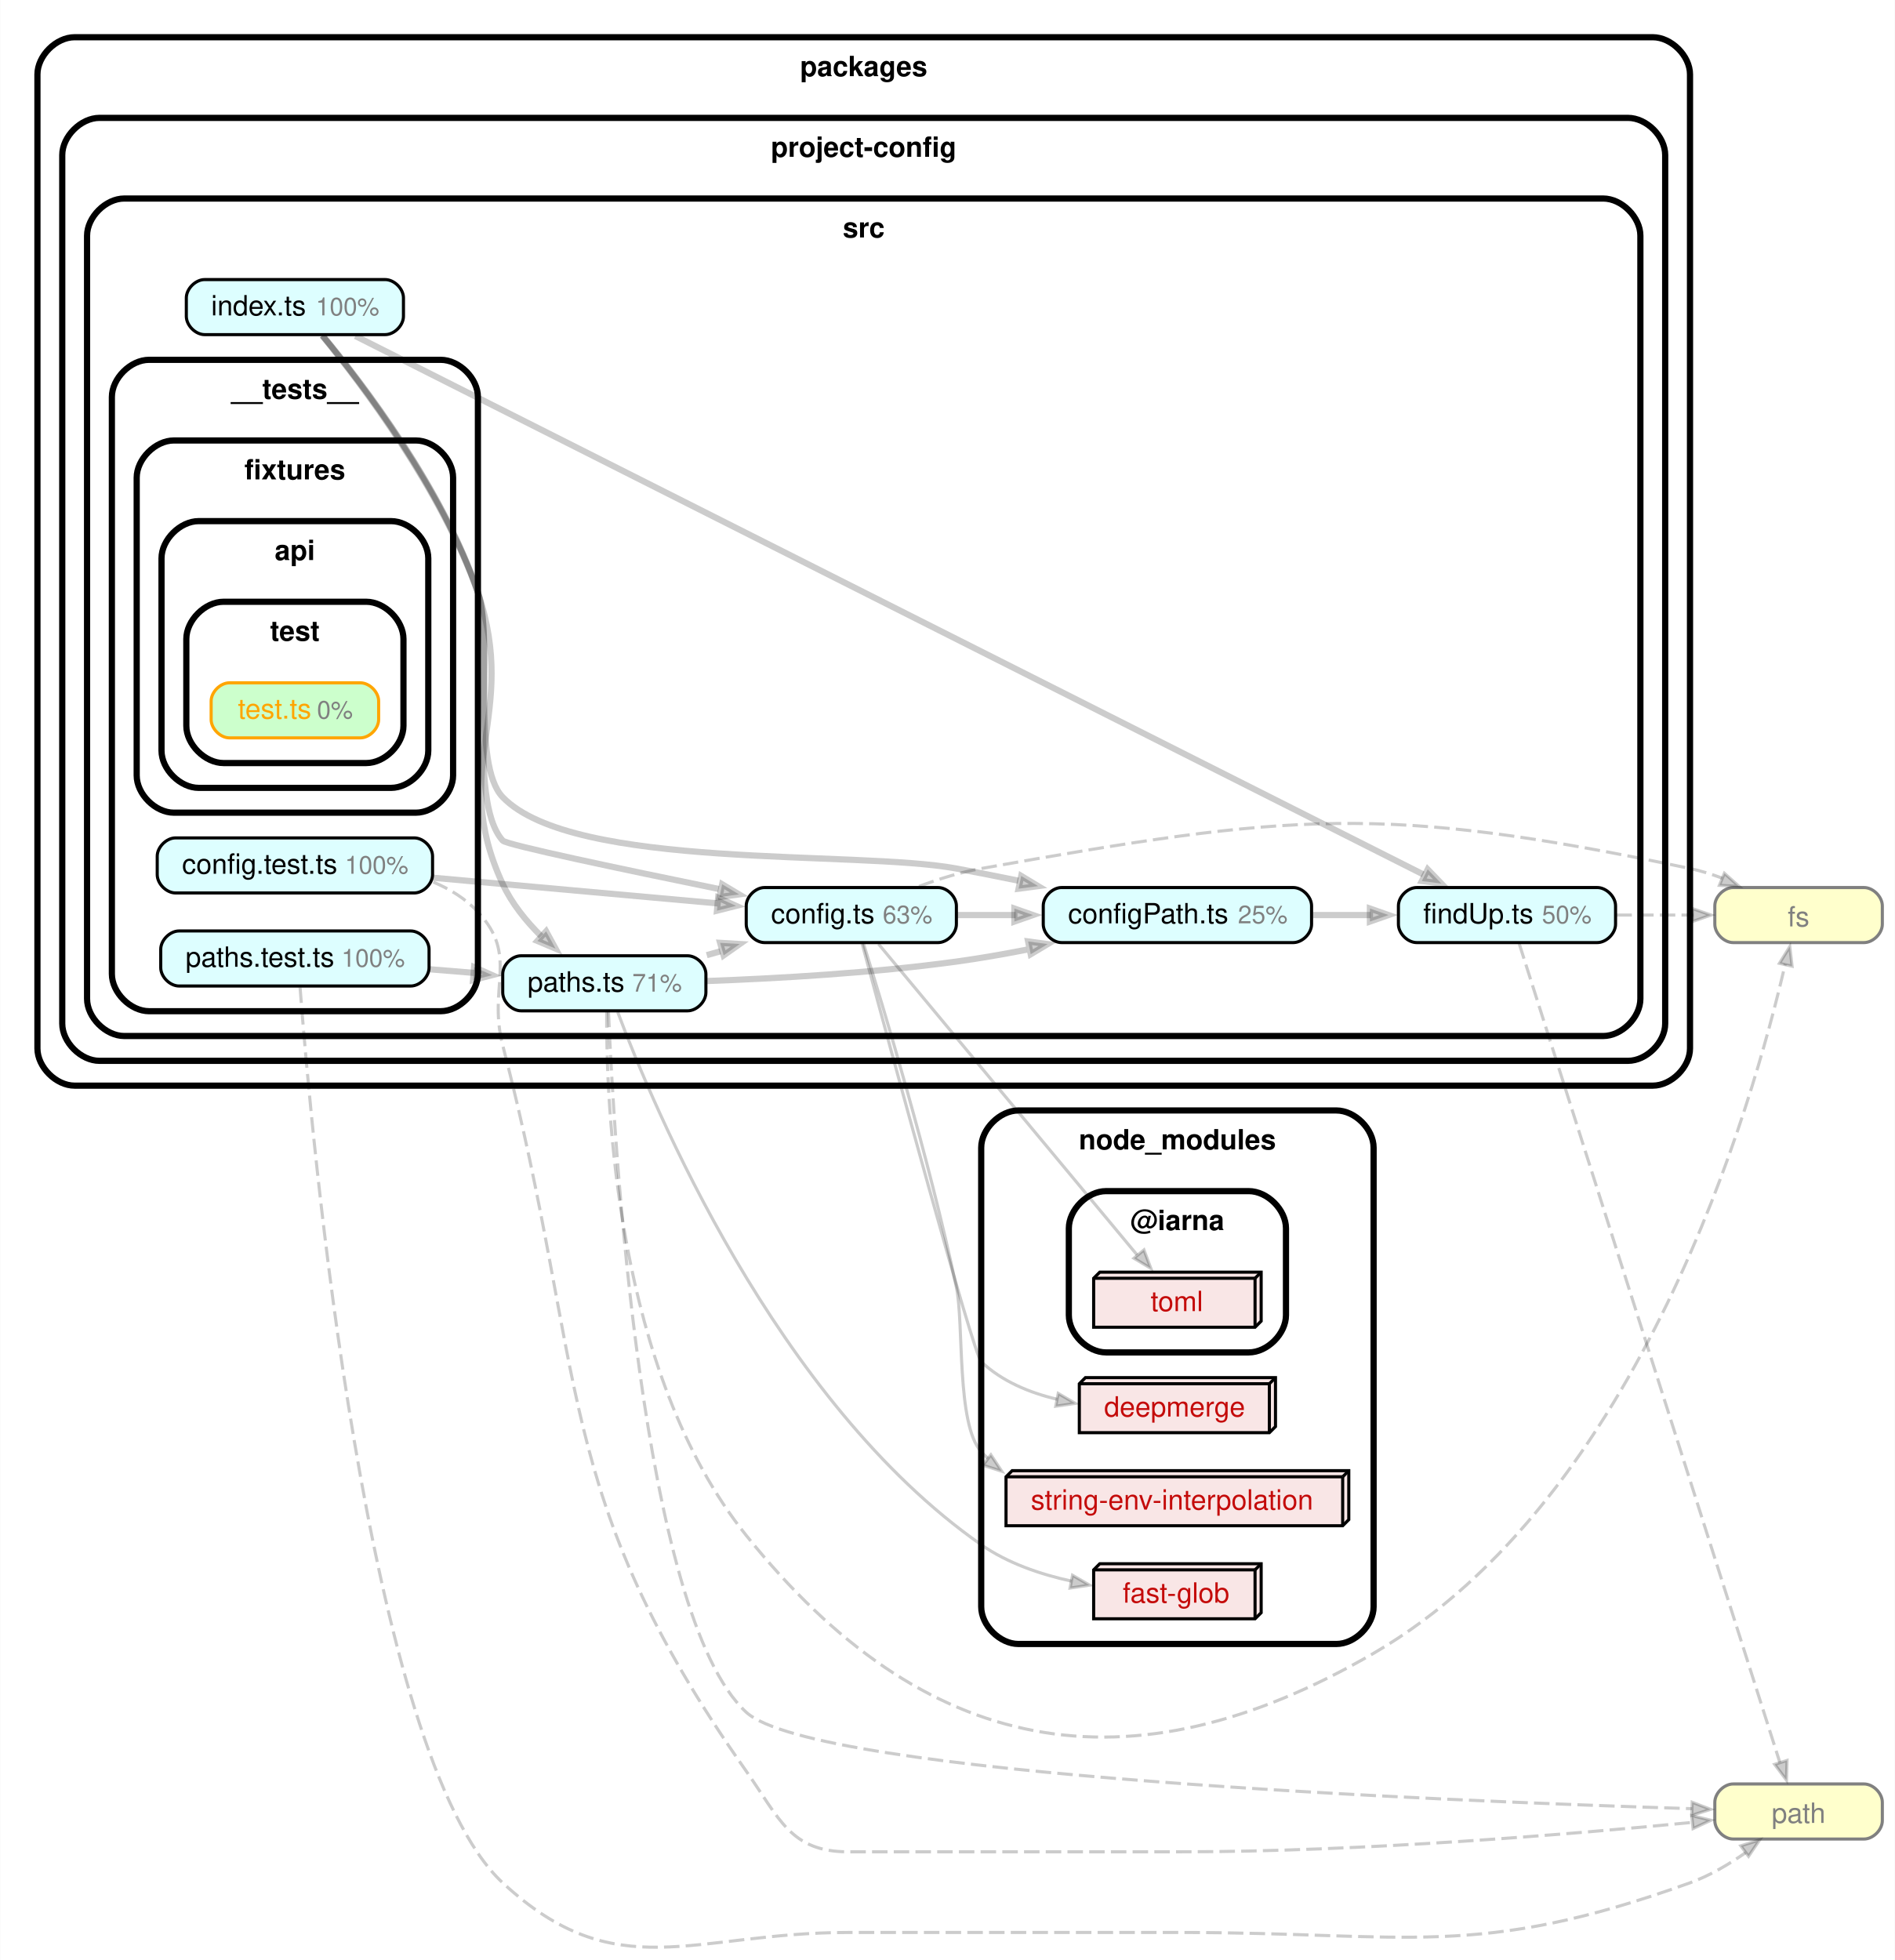
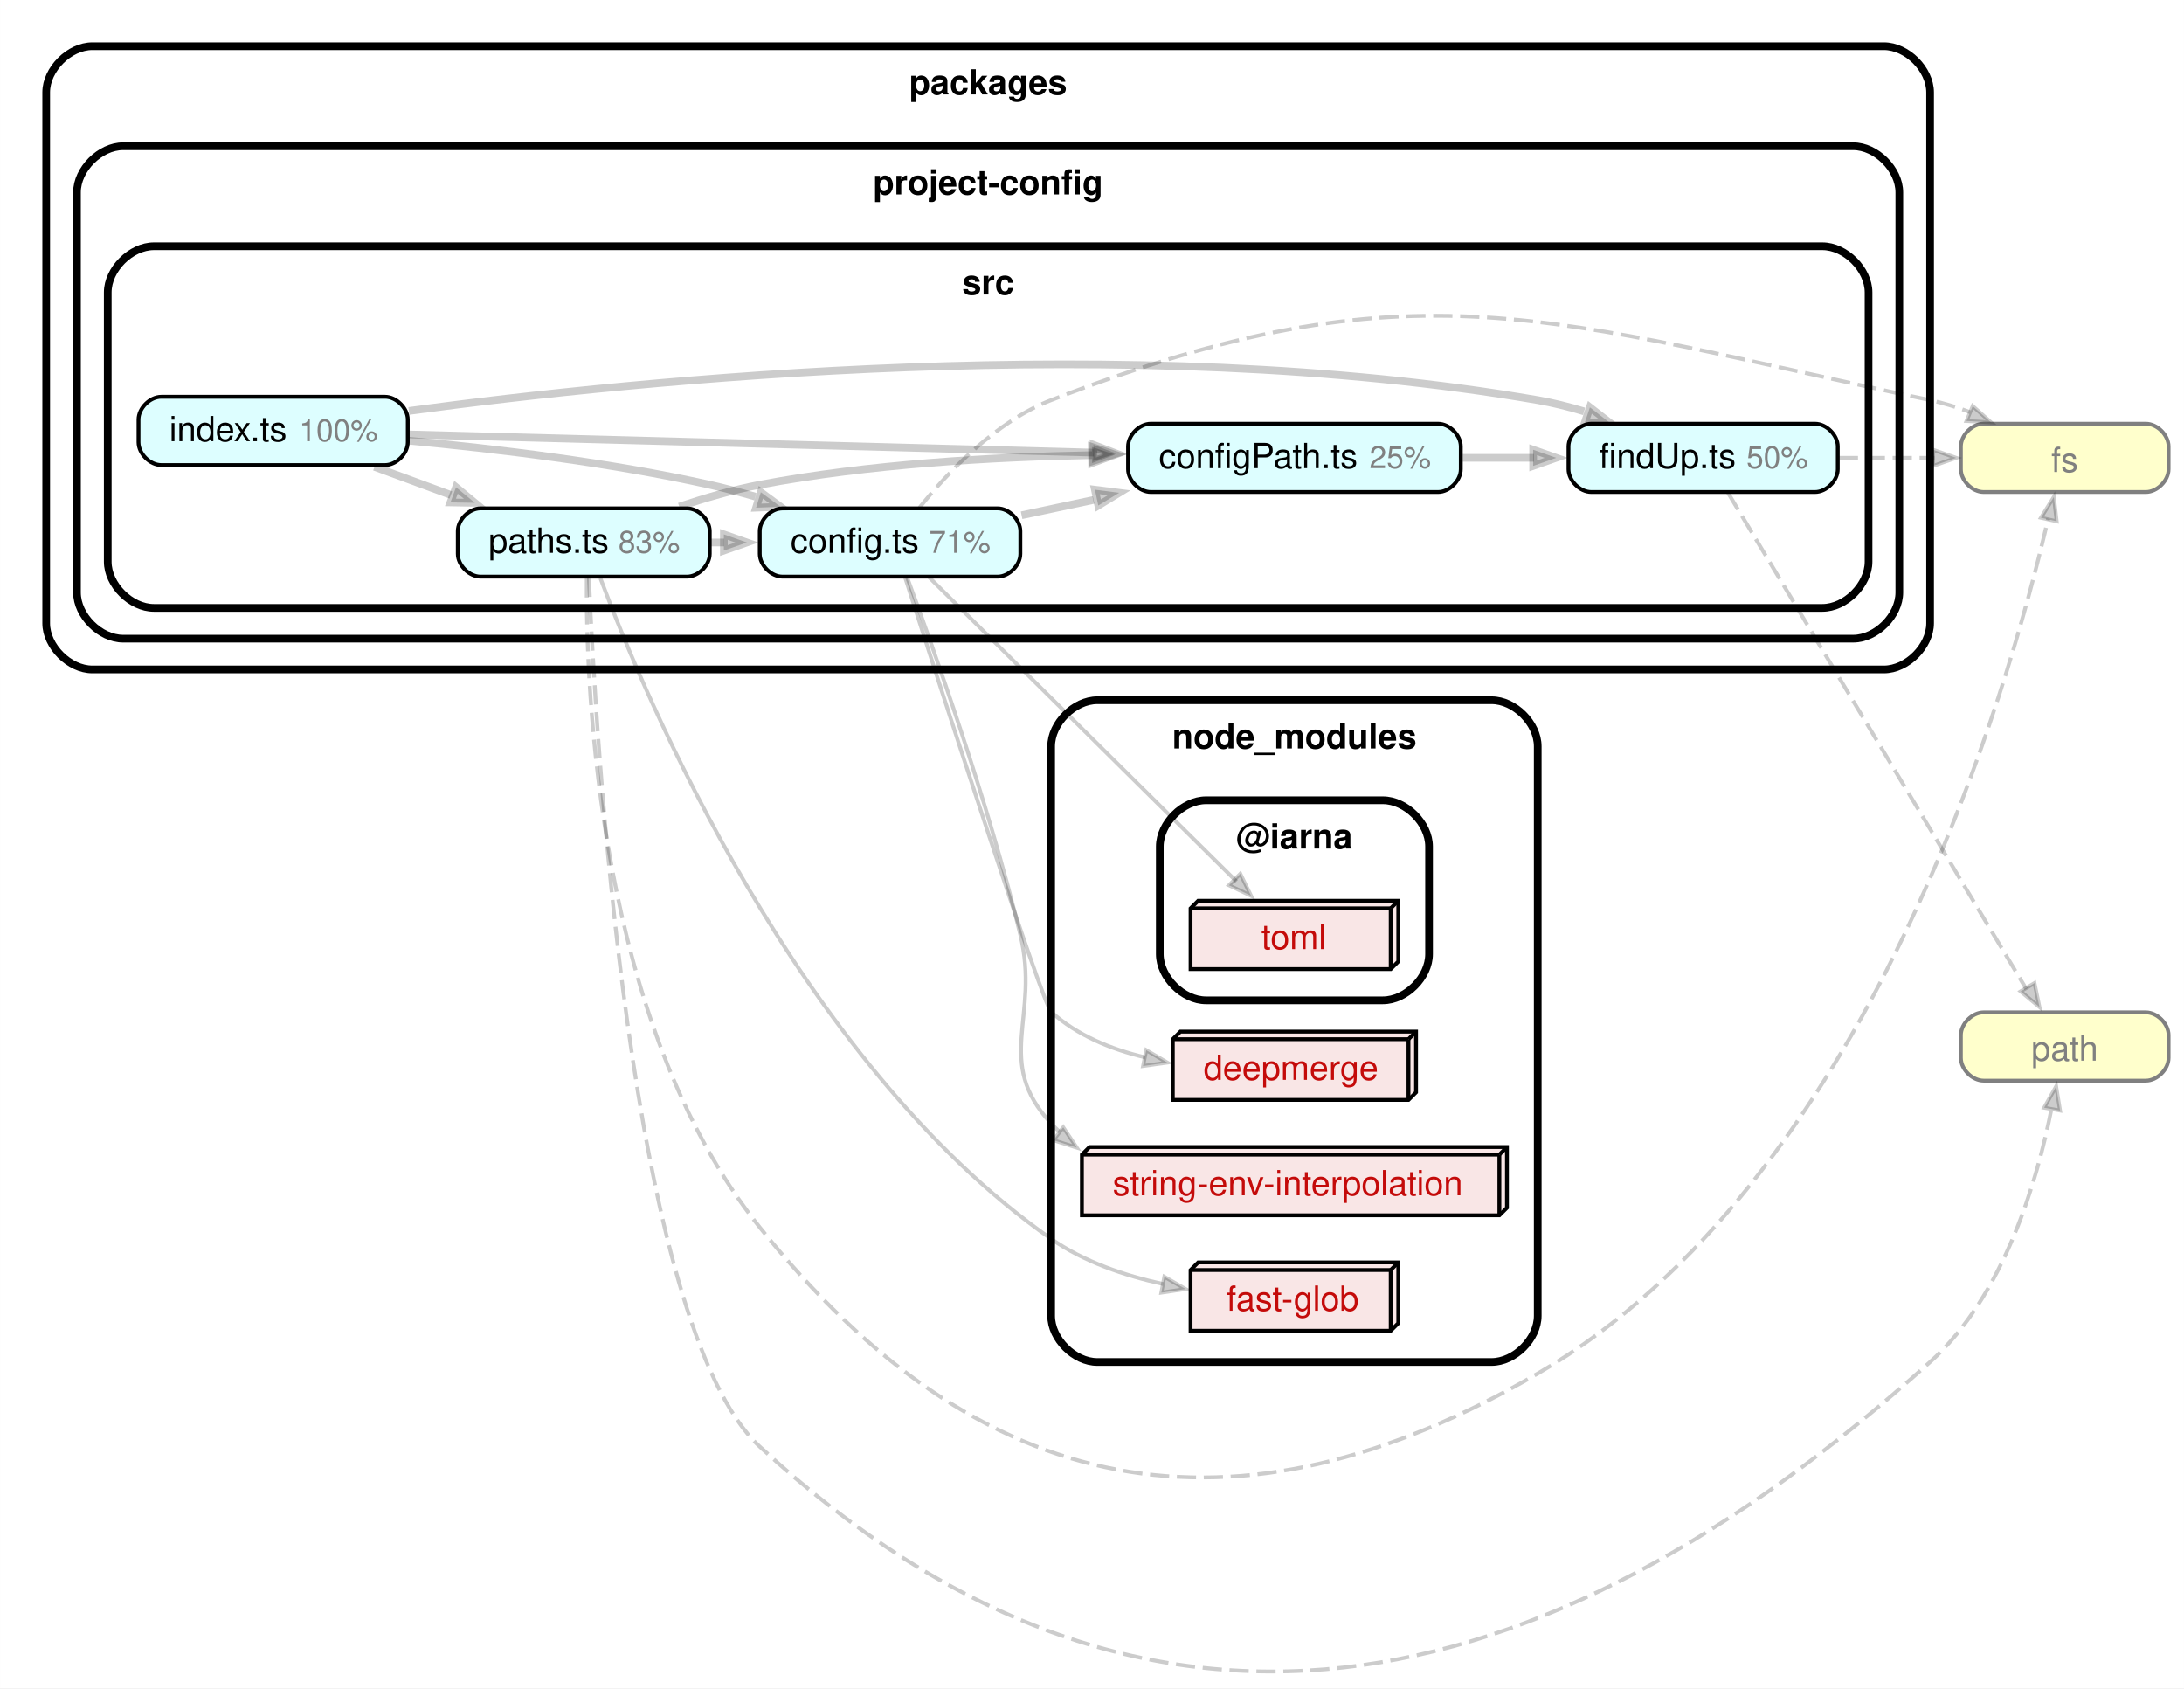
- <svg xmlns="http://www.w3.org/2000/svg" xmlns:xlink="http://www.w3.org/1999/xlink" width="611pt" height="632pt" viewBox="0.00 0.00 610.75 631.88">
-   <g id="graph0" class="graph" transform="scale(1 1) rotate(0) translate(4 627.88)">
-     <polygon fill="white" stroke="none" points="-4,4 -4,-627.88 606.75,-627.88 606.75,4 -4,4" />
+ <svg xmlns="http://www.w3.org/2000/svg" xmlns:xlink="http://www.w3.org/1999/xlink" width="568pt" height="439pt" viewBox="0.00 0.00 567.75 438.82">
+   <g id="graph0" class="graph" transform="scale(1 1) rotate(0) translate(4 434.82)">
+     <polygon fill="white" stroke="none" points="-4,4 -4,-434.82 563.75,-434.82 563.75,4 -4,4" />
    <g id="clust1" class="cluster">
-       <path fill="#ffffff" stroke="black" stroke-width="2" d="M324.25,-97.88C324.25,-97.88 426.75,-97.88 426.75,-97.88 432.75,-97.88 438.75,-103.88 438.75,-109.88 438.75,-109.88 438.75,-257.88 438.75,-257.88 438.75,-263.88 432.75,-269.88 426.75,-269.88 426.75,-269.88 324.25,-269.88 324.25,-269.88 318.25,-269.88 312.25,-263.88 312.25,-257.88 312.25,-257.88 312.25,-109.88 312.25,-109.88 312.25,-103.88 318.25,-97.88 324.25,-97.88" />
-       <text text-anchor="middle" x="375.5" y="-257.33" font-family="Helvetica,sans-Serif" font-weight="bold" font-size="9.00">node_modules</text>
+       <path fill="#ffffff" stroke="black" stroke-width="2" d="M281.25,-80.82C281.25,-80.82 383.75,-80.82 383.75,-80.82 389.75,-80.82 395.75,-86.82 395.75,-92.82 395.75,-92.82 395.75,-240.82 395.75,-240.82 395.75,-246.82 389.75,-252.82 383.75,-252.82 383.75,-252.82 281.25,-252.82 281.25,-252.82 275.25,-252.82 269.25,-246.82 269.25,-240.82 269.25,-240.82 269.25,-92.82 269.25,-92.82 269.25,-86.82 275.25,-80.82 281.25,-80.82" />
+       <text text-anchor="middle" x="332.5" y="-240.27" font-family="Helvetica,sans-Serif" font-weight="bold" font-size="9.00">node_modules</text>
    </g>
    <g id="clust2" class="cluster">
-       <path fill="#ffffff" stroke="black" stroke-width="2" d="M352.5,-191.88C352.5,-191.88 398.5,-191.88 398.5,-191.88 404.5,-191.88 410.5,-197.88 410.5,-203.88 410.5,-203.88 410.5,-231.88 410.5,-231.88 410.5,-237.88 404.5,-243.88 398.5,-243.88 398.5,-243.88 352.5,-243.88 352.5,-243.88 346.5,-243.88 340.5,-237.88 340.5,-231.88 340.5,-231.88 340.5,-203.88 340.5,-203.88 340.5,-197.88 346.5,-191.88 352.5,-191.88" />
-       <text text-anchor="middle" x="375.5" y="-231.33" font-family="Helvetica,sans-Serif" font-weight="bold" font-size="9.00">@iarna</text>
+       <path fill="#ffffff" stroke="black" stroke-width="2" d="M309.5,-174.82C309.5,-174.82 355.5,-174.82 355.5,-174.82 361.5,-174.82 367.5,-180.82 367.5,-186.82 367.5,-186.82 367.5,-214.82 367.5,-214.82 367.5,-220.82 361.5,-226.82 355.5,-226.82 355.5,-226.82 309.5,-226.82 309.5,-226.82 303.5,-226.82 297.5,-220.82 297.5,-214.82 297.5,-214.82 297.5,-186.82 297.5,-186.82 297.5,-180.82 303.5,-174.82 309.5,-174.82" />
+       <text text-anchor="middle" x="332.5" y="-214.27" font-family="Helvetica,sans-Serif" font-weight="bold" font-size="9.00">@iarna</text>
    </g>
    <g id="clust3" class="cluster">
-       <path fill="#ffffff" stroke="black" stroke-width="2" d="M20,-277.88C20,-277.88 528.75,-277.88 528.75,-277.88 534.75,-277.88 540.75,-283.88 540.75,-289.88 540.75,-289.88 540.75,-603.88 540.75,-603.88 540.75,-609.88 534.75,-615.88 528.75,-615.88 528.75,-615.88 20,-615.88 20,-615.88 14,-615.88 8,-609.88 8,-603.88 8,-603.88 8,-289.88 8,-289.88 8,-283.88 14,-277.88 20,-277.88" />
-       <text text-anchor="middle" x="274.38" y="-603.33" font-family="Helvetica,sans-Serif" font-weight="bold" font-size="9.00">packages</text>
+       <path fill="#ffffff" stroke="black" stroke-width="2" d="M20,-260.82C20,-260.82 485.75,-260.82 485.75,-260.82 491.75,-260.82 497.75,-266.82 497.75,-272.82 497.75,-272.82 497.75,-410.82 497.75,-410.82 497.75,-416.82 491.75,-422.82 485.75,-422.82 485.75,-422.82 20,-422.82 20,-422.82 14,-422.82 8,-416.82 8,-410.82 8,-410.82 8,-272.82 8,-272.82 8,-266.82 14,-260.82 20,-260.82" />
+       <text text-anchor="middle" x="252.88" y="-410.27" font-family="Helvetica,sans-Serif" font-weight="bold" font-size="9.00">packages</text>
    </g>
    <g id="clust4" class="cluster">
-       <path fill="#ffffff" stroke="black" stroke-width="2" d="M28,-285.88C28,-285.88 520.75,-285.88 520.75,-285.88 526.75,-285.88 532.75,-291.88 532.75,-297.88 532.75,-297.88 532.75,-577.88 532.75,-577.88 532.75,-583.88 526.75,-589.88 520.75,-589.88 520.75,-589.88 28,-589.88 28,-589.88 22,-589.88 16,-583.88 16,-577.88 16,-577.88 16,-297.88 16,-297.88 16,-291.88 22,-285.88 28,-285.88" />
-       <text text-anchor="middle" x="274.38" y="-577.33" font-family="Helvetica,sans-Serif" font-weight="bold" font-size="9.00">project-config</text>
+       <path fill="#ffffff" stroke="black" stroke-width="2" d="M28,-268.82C28,-268.82 477.75,-268.82 477.75,-268.82 483.75,-268.82 489.75,-274.82 489.75,-280.82 489.75,-280.82 489.75,-384.82 489.75,-384.82 489.75,-390.82 483.75,-396.82 477.75,-396.82 477.75,-396.82 28,-396.82 28,-396.82 22,-396.82 16,-390.82 16,-384.82 16,-384.82 16,-280.82 16,-280.82 16,-274.82 22,-268.82 28,-268.82" />
+       <text text-anchor="middle" x="252.88" y="-384.27" font-family="Helvetica,sans-Serif" font-weight="bold" font-size="9.00">project-config</text>
    </g>
    <g id="clust5" class="cluster">
-       <path fill="#ffffff" stroke="black" stroke-width="2" d="M36,-293.88C36,-293.88 512.75,-293.88 512.75,-293.88 518.75,-293.88 524.75,-299.88 524.75,-305.88 524.75,-305.88 524.75,-551.88 524.75,-551.88 524.75,-557.88 518.75,-563.88 512.75,-563.88 512.75,-563.88 36,-563.88 36,-563.88 30,-563.88 24,-557.88 24,-551.88 24,-551.88 24,-305.88 24,-305.88 24,-299.88 30,-293.88 36,-293.88" />
-       <text text-anchor="middle" x="274.38" y="-551.33" font-family="Helvetica,sans-Serif" font-weight="bold" font-size="9.00">src</text>
-     </g>
-     <g id="clust6" class="cluster">
-       <path fill="#ffffff" stroke="black" stroke-width="2" d="M44,-301.88C44,-301.88 138,-301.88 138,-301.88 144,-301.88 150,-307.88 150,-313.88 150,-313.88 150,-499.88 150,-499.88 150,-505.88 144,-511.88 138,-511.88 138,-511.88 44,-511.88 44,-511.88 38,-511.88 32,-505.88 32,-499.88 32,-499.88 32,-313.88 32,-313.88 32,-307.88 38,-301.88 44,-301.88" />
-       <text text-anchor="middle" x="91" y="-499.33" font-family="Helvetica,sans-Serif" font-weight="bold" font-size="9.00">__tests__</text>
-     </g>
-     <g id="clust7" class="cluster">
-       <path fill="#ffffff" stroke="black" stroke-width="2" d="M52,-365.88C52,-365.88 130,-365.88 130,-365.88 136,-365.88 142,-371.88 142,-377.88 142,-377.88 142,-473.88 142,-473.88 142,-479.88 136,-485.88 130,-485.88 130,-485.88 52,-485.88 52,-485.88 46,-485.88 40,-479.88 40,-473.88 40,-473.88 40,-377.88 40,-377.88 40,-371.88 46,-365.88 52,-365.88" />
-       <text text-anchor="middle" x="91" y="-473.33" font-family="Helvetica,sans-Serif" font-weight="bold" font-size="9.00">fixtures</text>
-     </g>
-     <g id="clust8" class="cluster">
-       <path fill="#ffffff" stroke="black" stroke-width="2" d="M60,-373.88C60,-373.88 122,-373.88 122,-373.88 128,-373.88 134,-379.88 134,-385.88 134,-385.88 134,-447.88 134,-447.88 134,-453.88 128,-459.88 122,-459.88 122,-459.88 60,-459.88 60,-459.88 54,-459.88 48,-453.88 48,-447.88 48,-447.88 48,-385.88 48,-385.88 48,-379.88 54,-373.88 60,-373.88" />
-       <text text-anchor="middle" x="91" y="-447.33" font-family="Helvetica,sans-Serif" font-weight="bold" font-size="9.00">api</text>
-     </g>
-     <g id="clust9" class="cluster">
-       <path fill="#ffffff" stroke="black" stroke-width="2" d="M68,-381.88C68,-381.88 114,-381.88 114,-381.88 120,-381.88 126,-387.88 126,-393.88 126,-393.88 126,-421.88 126,-421.88 126,-427.88 120,-433.88 114,-433.88 114,-433.88 68,-433.88 68,-433.88 62,-433.88 56,-427.88 56,-421.88 56,-421.88 56,-393.88 56,-393.88 56,-387.88 62,-381.88 68,-381.88" />
-       <text text-anchor="middle" x="91" y="-421.33" font-family="Helvetica,sans-Serif" font-weight="bold" font-size="9.00">test</text>
+       <path fill="#ffffff" stroke="black" stroke-width="2" d="M36,-276.82C36,-276.82 469.75,-276.82 469.75,-276.82 475.75,-276.82 481.75,-282.82 481.75,-288.82 481.75,-288.82 481.75,-358.82 481.75,-358.82 481.75,-364.82 475.75,-370.82 469.75,-370.82 469.75,-370.82 36,-370.82 36,-370.82 30,-370.82 24,-364.82 24,-358.82 24,-358.82 24,-288.82 24,-288.82 24,-282.82 30,-276.82 36,-276.82" />
+       <text text-anchor="middle" x="252.88" y="-358.27" font-family="Helvetica,sans-Serif" font-weight="bold" font-size="9.00">src</text>
    </g>
    <g id="node1" class="node">
      <g id="a_node1">
        <a xlink:title="fs">
-           <path fill="#ffffcc" stroke="grey" d="M596.83,-341.75C596.83,-341.75 554.67,-341.75 554.67,-341.75 551.71,-341.75 548.75,-338.79 548.75,-335.84 548.75,-335.84 548.75,-329.92 548.75,-329.92 548.75,-326.96 551.71,-324 554.67,-324 554.67,-324 596.83,-324 596.83,-324 599.79,-324 602.75,-326.96 602.75,-329.92 602.75,-329.92 602.75,-335.84 602.75,-335.84 602.75,-338.79 599.79,-341.75 596.83,-341.75" />
-           <text text-anchor="middle" x="575.75" y="-329.2" font-family="Helvetica,sans-Serif" font-size="9.00" fill="grey">fs</text>
+           <path fill="#ffffcc" stroke="grey" d="M553.83,-324.69C553.83,-324.69 511.67,-324.69 511.67,-324.69 508.71,-324.69 505.75,-321.73 505.75,-318.78 505.75,-318.78 505.75,-312.86 505.75,-312.86 505.75,-309.9 508.71,-306.94 511.67,-306.94 511.67,-306.94 553.83,-306.94 553.83,-306.94 556.79,-306.94 559.75,-309.9 559.75,-312.86 559.75,-312.86 559.75,-318.78 559.75,-318.78 559.75,-321.73 556.79,-324.69 553.83,-324.69" />
+           <text text-anchor="middle" x="532.75" y="-312.14" font-family="Helvetica,sans-Serif" font-size="9.00" fill="grey">fs</text>
        </a>
      </g>
    </g>
    <g id="node2" class="node">
      <g id="a_node2">
        <a xlink:href="node_modules/@iarna/toml" xlink:title="toml">
-           <polygon fill="#c40b0a" fill-opacity="0.102" stroke="black" points="402.5,-217.75 350.47,-217.75 348.5,-215.78 348.5,-200 400.53,-200 402.5,-201.97 402.5,-217.75" />
-           <polyline fill="none" stroke="black" points="400.53,-215.78 348.5,-215.78" />
-           <polyline fill="none" stroke="black" points="400.53,-215.78 400.53,-200" />
-           <polyline fill="none" stroke="black" points="400.53,-215.78 402.5,-217.75" />
-           <text text-anchor="start" x="366.88" y="-205.2" font-family="Helvetica,sans-Serif" font-size="9.00" fill="#c40b0a">toml</text>
+           <polygon fill="#c40b0a" fill-opacity="0.102" stroke="black" points="359.5,-200.69 307.47,-200.69 305.5,-198.72 305.5,-182.94 357.53,-182.94 359.5,-184.91 359.5,-200.69" />
+           <polyline fill="none" stroke="black" points="357.53,-198.72 305.5,-198.72" />
+           <polyline fill="none" stroke="black" points="357.53,-198.72 357.53,-182.94" />
+           <polyline fill="none" stroke="black" points="357.53,-198.72 359.5,-200.69" />
+           <text text-anchor="start" x="323.88" y="-188.14" font-family="Helvetica,sans-Serif" font-size="9.00" fill="#c40b0a">toml</text>
        </a>
      </g>
    </g>
    <g id="node3" class="node">
      <g id="a_node3">
        <a xlink:href="node_modules/deepmerge" xlink:title="deepmerge">
-           <polygon fill="#c40b0a" fill-opacity="0.102" stroke="black" points="407.12,-183.75 345.85,-183.75 343.88,-181.78 343.88,-166 405.15,-166 407.12,-167.97 407.12,-183.75" />
-           <polyline fill="none" stroke="black" points="405.15,-181.78 343.88,-181.78" />
-           <polyline fill="none" stroke="black" points="405.15,-181.78 405.15,-166" />
-           <polyline fill="none" stroke="black" points="405.15,-181.78 407.12,-183.75" />
-           <text text-anchor="start" x="351.88" y="-171.2" font-family="Helvetica,sans-Serif" font-size="9.00" fill="#c40b0a">deepmerge</text>
+           <polygon fill="#c40b0a" fill-opacity="0.102" stroke="black" points="364.12,-166.69 302.85,-166.69 300.88,-164.72 300.88,-148.94 362.15,-148.94 364.12,-150.91 364.12,-166.69" />
+           <polyline fill="none" stroke="black" points="362.15,-164.72 300.88,-164.72" />
+           <polyline fill="none" stroke="black" points="362.15,-164.72 362.15,-148.94" />
+           <polyline fill="none" stroke="black" points="362.15,-164.72 364.12,-166.69" />
+           <text text-anchor="start" x="308.88" y="-154.14" font-family="Helvetica,sans-Serif" font-size="9.00" fill="#c40b0a">deepmerge</text>
        </a>
      </g>
    </g>
    <g id="node4" class="node">
      <g id="a_node4">
        <a xlink:href="node_modules/fast-glob" xlink:title="fast-glob">
-           <polygon fill="#c40b0a" fill-opacity="0.102" stroke="black" points="402.5,-123.75 350.47,-123.75 348.5,-121.78 348.5,-106 400.53,-106 402.5,-107.97 402.5,-123.75" />
-           <polyline fill="none" stroke="black" points="400.53,-121.78 348.5,-121.78" />
-           <polyline fill="none" stroke="black" points="400.53,-121.78 400.53,-106" />
-           <polyline fill="none" stroke="black" points="400.53,-121.78 402.5,-123.75" />
-           <text text-anchor="start" x="357.88" y="-111.2" font-family="Helvetica,sans-Serif" font-size="9.00" fill="#c40b0a">fast-glob</text>
+           <polygon fill="#c40b0a" fill-opacity="0.102" stroke="black" points="359.5,-106.69 307.47,-106.69 305.5,-104.72 305.5,-88.94 357.53,-88.94 359.5,-90.91 359.5,-106.69" />
+           <polyline fill="none" stroke="black" points="357.53,-104.72 305.5,-104.72" />
+           <polyline fill="none" stroke="black" points="357.53,-104.72 357.53,-88.94" />
+           <polyline fill="none" stroke="black" points="357.53,-104.72 359.5,-106.69" />
+           <text text-anchor="start" x="314.88" y="-94.14" font-family="Helvetica,sans-Serif" font-size="9.00" fill="#c40b0a">fast-glob</text>
        </a>
      </g>
    </g>
    <g id="node5" class="node">
      <g id="a_node5">
        <a xlink:href="node_modules/string-env-interpolation" xlink:title="string-env-interpolation">
-           <polygon fill="#c40b0a" fill-opacity="0.102" stroke="black" points="430.75,-153.75 322.22,-153.75 320.25,-151.78 320.25,-136 428.78,-136 430.75,-137.97 430.75,-153.75" />
-           <polyline fill="none" stroke="black" points="428.78,-151.78 320.25,-151.78" />
-           <polyline fill="none" stroke="black" points="428.78,-151.78 428.78,-136" />
-           <polyline fill="none" stroke="black" points="428.78,-151.78 430.75,-153.75" />
-           <text text-anchor="start" x="328.25" y="-141.2" font-family="Helvetica,sans-Serif" font-size="9.00" fill="#c40b0a">string-env-interpolation</text>
+           <polygon fill="#c40b0a" fill-opacity="0.102" stroke="black" points="387.75,-136.69 279.22,-136.69 277.25,-134.72 277.25,-118.94 385.78,-118.94 387.75,-120.91 387.75,-136.69" />
+           <polyline fill="none" stroke="black" points="385.78,-134.72 277.25,-134.72" />
+           <polyline fill="none" stroke="black" points="385.78,-134.72 385.78,-118.94" />
+           <polyline fill="none" stroke="black" points="385.78,-134.72 387.75,-136.69" />
+           <text text-anchor="start" x="285.25" y="-124.14" font-family="Helvetica,sans-Serif" font-size="9.00" fill="#c40b0a">string-env-interpolation</text>
        </a>
      </g>
    </g>
    <g id="node6" class="node">
      <g id="a_node6">
-         <a xlink:href="packages/project-config/src/__tests__/config.test.ts" xlink:title="config.test.ts">
-           <path fill="#ddfeff" stroke="black" d="M129.46,-357.75C129.46,-357.75 52.54,-357.75 52.54,-357.75 49.58,-357.75 46.62,-354.79 46.62,-351.84 46.62,-351.84 46.62,-345.92 46.62,-345.92 46.62,-342.96 49.58,-340 52.54,-340 52.54,-340 129.46,-340 129.46,-340 132.42,-340 135.38,-342.96 135.38,-345.92 135.38,-345.92 135.38,-351.84 135.38,-351.84 135.38,-354.79 132.42,-357.75 129.46,-357.75" />
-           <text text-anchor="start" x="54.62" y="-346.2" font-family="Helvetica,sans-Serif" font-size="9.00">config.test.ts </text>
-           <text text-anchor="start" x="107.12" y="-346.2" font-family="Helvetica,sans-Serif" font-size="8.00" fill="#808080">100%</text>
+         <a xlink:href="packages/project-config/src/config.ts" xlink:title="config.ts">
+           <path fill="#ddfeff" stroke="black" d="M255.33,-302.69C255.33,-302.69 199.42,-302.69 199.42,-302.69 196.46,-302.69 193.5,-299.73 193.5,-296.78 193.5,-296.78 193.5,-290.86 193.5,-290.86 193.5,-287.9 196.46,-284.94 199.42,-284.94 199.42,-284.94 255.33,-284.94 255.33,-284.94 258.29,-284.94 261.25,-287.9 261.25,-290.86 261.25,-290.86 261.25,-296.78 261.25,-296.78 261.25,-299.73 258.29,-302.69 255.33,-302.69" />
+           <text text-anchor="start" x="201.5" y="-291.14" font-family="Helvetica,sans-Serif" font-size="9.00">config.ts </text>
+           <text text-anchor="start" x="237.5" y="-291.14" font-family="Helvetica,sans-Serif" font-size="8.00" fill="#808080">71%</text>
        </a>
      </g>
    </g>
+     <g id="edge4" class="edge">
+       <path fill="none" stroke="#000000" stroke-dasharray="5,2" stroke-opacity="0.2" d="M235.01,-302.86C242.26,-311.91 254.78,-325.24 269.25,-330.82 364.01,-367.34 398.38,-351.76 497.75,-330.82 501.21,-330.09 504.75,-328.98 508.18,-327.69" />
+       <polygon fill="#000000" fill-opacity="0.2" stroke="#000000" stroke-opacity="0.2" points="508.83,-329.28 513.57,-325.05 507.22,-325.4 508.83,-329.28" />
+     </g>
+     <g id="edge2" class="edge">
+       <path fill="none" stroke="#000000" stroke-opacity="0.2" d="M237.53,-284.77C255.6,-266.89 295.97,-226.96 317.44,-205.72" />
+       <polygon fill="#000000" fill-opacity="0.2" stroke="#000000" stroke-opacity="0.2" points="318.43,-207.71 321.22,-201.99 315.48,-204.72 318.43,-207.71" />
+     </g>
+     <g id="edge3" class="edge">
+       <path fill="none" stroke="#000000" stroke-opacity="0.2" d="M231.26,-284.82C240.21,-256.94 267.04,-173.81 269.25,-171.82 276,-165.72 284.82,-162.1 293.69,-159.99" />
+       <polygon fill="#000000" fill-opacity="0.2" stroke="#000000" stroke-opacity="0.2" points="293.97,-161.87 299.45,-158.65 293.15,-157.75 293.97,-161.87" />
+     </g>
+     <g id="edge5" class="edge">
+       <path fill="none" stroke="#000000" stroke-opacity="0.2" d="M231.84,-284.67C238.42,-266.97 252.83,-226.72 261.25,-191.82 266.43,-170.37 254.24,-158.99 269.25,-142.82 269.96,-142.05 270.7,-141.32 271.47,-140.63" />
+       <polygon fill="#000000" fill-opacity="0.2" stroke="#000000" stroke-opacity="0.2" points="272.39,-141.82 275.92,-136.53 269.86,-138.46 272.39,-141.82" />
+     </g>
    <g id="node7" class="node">
      <g id="a_node7">
-         <a xlink:href="packages/project-config/src/config.ts" xlink:title="config.ts">
-           <path fill="#ddfeff" stroke="black" d="M298.33,-341.75C298.33,-341.75 242.42,-341.75 242.42,-341.75 239.46,-341.75 236.5,-338.79 236.5,-335.84 236.5,-335.84 236.5,-329.92 236.5,-329.92 236.5,-326.96 239.46,-324 242.42,-324 242.42,-324 298.33,-324 298.33,-324 301.29,-324 304.25,-326.96 304.25,-329.92 304.25,-329.92 304.25,-335.84 304.25,-335.84 304.25,-338.79 301.29,-341.75 298.33,-341.75" />
-           <text text-anchor="start" x="244.5" y="-330.2" font-family="Helvetica,sans-Serif" font-size="9.00">config.ts </text>
-           <text text-anchor="start" x="280.5" y="-330.2" font-family="Helvetica,sans-Serif" font-size="8.00" fill="#808080">63%</text>
+         <a xlink:href="packages/project-config/src/configPath.ts" xlink:title="configPath.ts">
+           <path fill="#ddfeff" stroke="black" d="M369.83,-324.69C369.83,-324.69 295.17,-324.69 295.17,-324.69 292.21,-324.69 289.25,-321.73 289.25,-318.78 289.25,-318.78 289.25,-312.86 289.25,-312.86 289.25,-309.9 292.21,-306.94 295.17,-306.94 295.17,-306.94 369.83,-306.94 369.83,-306.94 372.79,-306.94 375.75,-309.9 375.75,-312.86 375.75,-312.86 375.75,-318.78 375.75,-318.78 375.75,-321.73 372.79,-324.69 369.83,-324.69" />
+           <text text-anchor="start" x="297.25" y="-313.14" font-family="Helvetica,sans-Serif" font-size="9.00">configPath.ts </text>
+           <text text-anchor="start" x="352" y="-313.14" font-family="Helvetica,sans-Serif" font-size="8.00" fill="#808080">25%</text>
        </a>
      </g>
    </g>
    <g id="edge1" class="edge">
-       <path fill="none" stroke="#000000" stroke-width="2" stroke-opacity="0.2" d="M135.67,-344.9C143.12,-344.22 150.78,-343.53 158,-342.88 180.91,-340.81 206.46,-338.51 227.31,-336.64" />
-       <polygon fill="#000000" fill-opacity="0.2" stroke="#000000" stroke-width="2" stroke-opacity="0.2" points="227.45,-338.47 233.23,-335.84 227.07,-334.29 227.45,-338.47" />
+       <path fill="none" stroke="#000000" stroke-width="2" stroke-opacity="0.2" d="M261.57,-300.9C267.56,-302.18 273.93,-303.54 280.3,-304.89" />
+       <polygon fill="#000000" fill-opacity="0.2" stroke="#000000" stroke-width="2" stroke-opacity="0.2" points="280.63,-307.54 286.94,-306.74 281.51,-303.43 280.63,-307.54" />
    </g>
    <g id="node8" class="node">
      <g id="a_node8">
-         <a xlink:title="path">
-           <path fill="#ffffcc" stroke="grey" d="M596.83,-52.75C596.83,-52.75 554.67,-52.75 554.67,-52.75 551.71,-52.75 548.75,-49.79 548.75,-46.84 548.75,-46.84 548.75,-40.92 548.75,-40.92 548.75,-37.96 551.71,-35 554.67,-35 554.67,-35 596.83,-35 596.83,-35 599.79,-35 602.75,-37.96 602.75,-40.92 602.75,-40.92 602.75,-46.84 602.75,-46.84 602.75,-49.79 599.79,-52.75 596.83,-52.75" />
-           <text text-anchor="middle" x="575.75" y="-40.2" font-family="Helvetica,sans-Serif" font-size="9.00" fill="grey">path</text>
+         <a xlink:href="packages/project-config/src/findUp.ts" xlink:title="findUp.ts">
+           <path fill="#ddfeff" stroke="black" d="M467.83,-324.69C467.83,-324.69 409.67,-324.69 409.67,-324.69 406.71,-324.69 403.75,-321.73 403.75,-318.78 403.75,-318.78 403.75,-312.86 403.75,-312.86 403.75,-309.9 406.71,-306.94 409.67,-306.94 409.67,-306.94 467.83,-306.94 467.83,-306.94 470.79,-306.94 473.75,-309.9 473.75,-312.86 473.75,-312.86 473.75,-318.78 473.75,-318.78 473.75,-321.73 470.79,-324.69 467.83,-324.69" />
+           <text text-anchor="start" x="411.75" y="-313.14" font-family="Helvetica,sans-Serif" font-size="9.00">findUp.ts </text>
+           <text text-anchor="start" x="450" y="-313.14" font-family="Helvetica,sans-Serif" font-size="8.00" fill="#808080">50%</text>
        </a>
      </g>
    </g>
-     <g id="edge2" class="edge">
-       <path fill="none" stroke="#000000" stroke-dasharray="5,2" stroke-opacity="0.2" d="M135.61,-343.51C141.02,-341.25 146.03,-338.14 150,-333.88 163.26,-319.67 153.12,-309.69 158,-290.88 185.54,-184.7 173.42,-146.62 236.5,-56.88 247.21,-41.64 250.75,-30.88 269.38,-30.88 269.38,-30.88 269.38,-30.88 376.5,-30.88 434.86,-30.88 502.69,-36.56 541.97,-40.41" />
-       <polygon fill="#000000" fill-opacity="0.2" stroke="#000000" stroke-opacity="0.2" points="541.31,-42.55 547.49,-41.06 541.73,-38.37 541.31,-42.55" />
-     </g>
-     <g id="edge8" class="edge">
-       <path fill="none" stroke="#000000" stroke-dasharray="5,2" stroke-opacity="0.2" d="M292.2,-342.12C298.51,-344.48 305.55,-346.69 312.25,-347.88 412.24,-365.64 441.38,-368.82 540.75,-347.88 544.21,-347.15 547.75,-346.04 551.18,-344.76" />
-       <polygon fill="#000000" fill-opacity="0.2" stroke="#000000" stroke-opacity="0.2" points="551.83,-346.34 556.57,-342.11 550.22,-342.46 551.83,-346.34" />
-     </g>
    <g id="edge6" class="edge">
-       <path fill="none" stroke="#000000" stroke-opacity="0.2" d="M279.13,-323.56C296.98,-302.09 341.11,-249.02 362.5,-223.31" />
-       <polygon fill="#000000" fill-opacity="0.2" stroke="#000000" stroke-opacity="0.2" points="364.72,-224.92 366.94,-218.97 361.49,-222.24 364.72,-224.92" />
+       <path fill="none" stroke="#000000" stroke-width="2" stroke-opacity="0.2" d="M376.2,-315.82C382.32,-315.82 388.62,-315.82 394.75,-315.82" />
+       <polygon fill="#000000" fill-opacity="0.2" stroke="#000000" stroke-width="2" stroke-opacity="0.2" points="394.56,-317.92 400.56,-315.82 394.56,-313.72 394.56,-317.92" />
    </g>
    <g id="edge7" class="edge">
-       <path fill="none" stroke="#000000" stroke-opacity="0.2" d="M273.87,-323.61C282.35,-292.15 309.7,-191.29 312.25,-188.88 318.92,-182.57 327.79,-178.88 336.75,-176.77" />
-       <polygon fill="#000000" fill-opacity="0.2" stroke="#000000" stroke-opacity="0.2" points="337.08,-178.65 342.57,-175.45 336.28,-174.53 337.08,-178.65" />
+       <path fill="none" stroke="#000000" stroke-dasharray="5,2" stroke-opacity="0.2" d="M474.01,-315.82C482.15,-315.82 490.82,-315.82 498.9,-315.82" />
+       <polygon fill="#000000" fill-opacity="0.2" stroke="#000000" stroke-opacity="0.2" points="498.52,-317.92 504.52,-315.82 498.52,-313.72 498.52,-317.92" />
    </g>
-     <g id="edge9" class="edge">
-       <path fill="none" stroke="#000000" stroke-opacity="0.2" d="M274.31,-323.63C280.57,-303.62 295.39,-254.72 304.25,-212.88 306.72,-201.22 304.2,-168.66 312.25,-159.88 312.95,-159.11 313.69,-158.38 314.46,-157.68" />
-       <polygon fill="#000000" fill-opacity="0.2" stroke="#000000" stroke-opacity="0.2" points="315.37,-158.86 318.88,-153.56 312.83,-155.51 315.37,-158.86" />
-     </g>
-     <g id="node12" class="node">
-       <g id="a_node12">
-         <a xlink:href="packages/project-config/src/configPath.ts" xlink:title="configPath.ts">
-           <path fill="#ddfeff" stroke="black" d="M412.83,-341.75C412.83,-341.75 338.17,-341.75 338.17,-341.75 335.21,-341.75 332.25,-338.79 332.25,-335.84 332.25,-335.84 332.25,-329.92 332.25,-329.92 332.25,-326.96 335.21,-324 338.17,-324 338.17,-324 412.83,-324 412.83,-324 415.79,-324 418.75,-326.96 418.75,-329.92 418.75,-329.92 418.75,-335.84 418.75,-335.84 418.75,-338.79 415.79,-341.75 412.83,-341.75" />
-           <text text-anchor="start" x="340.25" y="-330.2" font-family="Helvetica,sans-Serif" font-size="9.00">configPath.ts </text>
-           <text text-anchor="start" x="395" y="-330.2" font-family="Helvetica,sans-Serif" font-size="8.00" fill="#808080">25%</text>
+     <g id="node9" class="node">
+       <g id="a_node9">
+         <a xlink:title="path">
+           <path fill="#ffffcc" stroke="grey" d="M553.83,-171.69C553.83,-171.69 511.67,-171.69 511.67,-171.69 508.71,-171.69 505.75,-168.73 505.75,-165.78 505.75,-165.78 505.75,-159.86 505.75,-159.86 505.75,-156.9 508.71,-153.94 511.67,-153.94 511.67,-153.94 553.83,-153.94 553.83,-153.94 556.79,-153.94 559.75,-156.9 559.75,-159.86 559.75,-159.86 559.75,-165.78 559.75,-165.78 559.75,-168.73 556.79,-171.69 553.83,-171.69" />
+           <text text-anchor="middle" x="532.75" y="-159.14" font-family="Helvetica,sans-Serif" font-size="9.00" fill="grey">path</text>
        </a>
      </g>
    </g>
-     <g id="edge5" class="edge">
-       <path fill="none" stroke="#000000" stroke-width="2" stroke-opacity="0.2" d="M304.57,-332.88C310.56,-332.88 316.93,-332.88 323.3,-332.88" />
-       <polygon fill="#000000" fill-opacity="0.2" stroke="#000000" stroke-width="2" stroke-opacity="0.2" points="322.94,-334.98 328.94,-332.88 322.94,-330.78 322.94,-334.98" />
+     <g id="edge8" class="edge">
+       <path fill="none" stroke="#000000" stroke-dasharray="5,2" stroke-opacity="0.2" d="M445.23,-306.7C460.53,-281.25 503.85,-209.22 522.74,-177.79" />
+       <polygon fill="#000000" fill-opacity="0.2" stroke="#000000" stroke-opacity="0.2" points="524.89,-179.3 526.18,-173.08 521.29,-177.14 524.89,-179.3" />
    </g>
-     <g id="node9" class="node">
-       <g id="a_node9">
-         <a xlink:href="packages/project-config/src/__tests__/fixtures/api/test/test.ts" xlink:title="no-orphans">
-           <path fill="#ccffcc" stroke="orange" d="M112.08,-407.75C112.08,-407.75 69.92,-407.75 69.92,-407.75 66.96,-407.75 64,-404.79 64,-401.84 64,-401.84 64,-395.92 64,-395.92 64,-392.96 66.96,-390 69.92,-390 69.92,-390 112.08,-390 112.08,-390 115.04,-390 118,-392.96 118,-395.92 118,-395.92 118,-401.84 118,-401.84 118,-404.79 115.04,-407.75 112.08,-407.75" />
-           <text text-anchor="start" x="72.62" y="-396.2" font-family="Helvetica,sans-Serif" font-size="9.00" fill="orange">test.ts </text>
-           <text text-anchor="start" x="98.12" y="-396.2" font-family="Helvetica,sans-Serif" font-size="8.00" fill="#808080">0%</text>
+     <g id="node10" class="node">
+       <g id="a_node10">
+         <a xlink:href="packages/project-config/src/index.ts" xlink:title="index.ts">
+           <path fill="#ddfeff" stroke="black" d="M96.08,-331.69C96.08,-331.69 37.92,-331.69 37.92,-331.69 34.96,-331.69 32,-328.73 32,-325.78 32,-325.78 32,-319.86 32,-319.86 32,-316.9 34.96,-313.94 37.92,-313.94 37.92,-313.94 96.08,-313.94 96.08,-313.94 99.04,-313.94 102,-316.9 102,-319.86 102,-319.86 102,-325.78 102,-325.78 102,-328.73 99.04,-331.69 96.08,-331.69" />
+           <text text-anchor="start" x="40" y="-320.14" font-family="Helvetica,sans-Serif" font-size="9.00">index.ts </text>
+           <text text-anchor="start" x="73.75" y="-320.14" font-family="Helvetica,sans-Serif" font-size="8.00" fill="#808080">100%</text>
        </a>
      </g>
    </g>
-     <g id="node10" class="node">
-       <g id="a_node10">
-         <a xlink:href="packages/project-config/src/__tests__/paths.test.ts" xlink:title="paths.test.ts">
-           <path fill="#ddfeff" stroke="black" d="M128.33,-327.75C128.33,-327.75 53.67,-327.75 53.67,-327.75 50.71,-327.75 47.75,-324.79 47.75,-321.84 47.75,-321.84 47.75,-315.92 47.75,-315.92 47.75,-312.96 50.71,-310 53.67,-310 53.67,-310 128.33,-310 128.33,-310 131.29,-310 134.25,-312.96 134.25,-315.92 134.25,-315.92 134.25,-321.84 134.25,-321.84 134.25,-324.79 131.29,-327.75 128.33,-327.75" />
-           <text text-anchor="start" x="55.75" y="-316.2" font-family="Helvetica,sans-Serif" font-size="9.00">paths.test.ts </text>
-           <text text-anchor="start" x="106" y="-316.2" font-family="Helvetica,sans-Serif" font-size="8.00" fill="#808080">100%</text>
-         </a>
-       </g>
+     <g id="edge9" class="edge">
+       <path fill="none" stroke="#000000" stroke-width="2" stroke-opacity="0.2" d="M102.26,-320.28C124.7,-318.19 154.57,-314.61 180.5,-308.82 184.38,-307.95 188.39,-306.89 192.36,-305.74" />
+       <polygon fill="#000000" fill-opacity="0.2" stroke="#000000" stroke-width="2" stroke-opacity="0.2" points="193.78,-306.88 198.9,-303.11 192.55,-302.87 193.78,-306.88" />
    </g>
-     <g id="edge4" class="edge">
-       <path fill="none" stroke="#000000" stroke-dasharray="5,2" stroke-opacity="0.2" d="M92.67,-309.54C96.19,-263.56 114,-61.68 158,-20.88 194.67,13.13 219.37,-4.88 269.38,-4.88 269.38,-4.88 269.38,-4.88 376.5,-4.88 449.85,-4.88 471.75,3.99 540.75,-20.88 547.05,-23.15 553.31,-26.85 558.71,-30.63" />
-       <polygon fill="#000000" fill-opacity="0.2" stroke="#000000" stroke-opacity="0.2" points="557.12,-32.81 563.19,-34.7 559.62,-29.44 557.12,-32.81" />
+     <g id="edge10" class="edge">
+       <path fill="none" stroke="#000000" stroke-width="2" stroke-opacity="0.2" d="M102.45,-321.9C147.81,-320.7 227.95,-318.57 280.39,-317.17" />
+       <polygon fill="#000000" fill-opacity="0.2" stroke="#000000" stroke-width="2" stroke-opacity="0.2" points="280.26,-319.2 286.2,-316.94 280.15,-315 280.26,-319.2" />
+     </g>
+     <g id="edge11" class="edge">
+       <path fill="none" stroke="#000000" stroke-width="2" stroke-opacity="0.2" d="M102.29,-328.01C162.3,-336.14 290.03,-349.13 395.75,-330.82 399.72,-330.13 403.81,-329.1 407.81,-327.9" />
+       <polygon fill="#000000" fill-opacity="0.2" stroke="#000000" stroke-width="2" stroke-opacity="0.2" points="409.31,-328.95 414.33,-325.06 407.98,-324.96 409.31,-328.95" />
    </g>
    <g id="node11" class="node">
      <g id="a_node11">
        <a xlink:href="packages/project-config/src/paths.ts" xlink:title="paths.ts">
-           <path fill="#ddfeff" stroke="black" d="M217.58,-319.75C217.58,-319.75 163.92,-319.75 163.92,-319.75 160.96,-319.75 158,-316.79 158,-313.84 158,-313.84 158,-307.92 158,-307.92 158,-304.96 160.96,-302 163.92,-302 163.92,-302 217.58,-302 217.58,-302 220.54,-302 223.5,-304.96 223.5,-307.92 223.5,-307.92 223.5,-313.84 223.5,-313.84 223.5,-316.79 220.54,-319.75 217.58,-319.75" />
-           <text text-anchor="start" x="166" y="-308.2" font-family="Helvetica,sans-Serif" font-size="9.00">paths.ts </text>
-           <text text-anchor="start" x="199.75" y="-308.2" font-family="Helvetica,sans-Serif" font-size="8.00" fill="#808080">71%</text>
+           <path fill="#ddfeff" stroke="black" d="M174.58,-302.69C174.58,-302.69 120.92,-302.69 120.92,-302.69 117.96,-302.69 115,-299.73 115,-296.78 115,-296.78 115,-290.86 115,-290.86 115,-287.9 117.96,-284.94 120.92,-284.94 120.92,-284.94 174.58,-284.94 174.58,-284.94 177.54,-284.94 180.5,-287.9 180.5,-290.86 180.5,-290.86 180.5,-296.78 180.5,-296.78 180.5,-299.73 177.54,-302.69 174.58,-302.69" />
+           <text text-anchor="start" x="123" y="-291.14" font-family="Helvetica,sans-Serif" font-size="9.00">paths.ts </text>
+           <text text-anchor="start" x="156.75" y="-291.14" font-family="Helvetica,sans-Serif" font-size="8.00" fill="#808080">83%</text>
        </a>
      </g>
    </g>
-     <g id="edge3" class="edge">
-       <path fill="none" stroke="#000000" stroke-width="2" stroke-opacity="0.2" d="M134.59,-315.39C139.29,-315.01 144.07,-314.62 148.76,-314.23" />
-       <polygon fill="#000000" fill-opacity="0.2" stroke="#000000" stroke-width="2" stroke-opacity="0.2" points="148.78,-316.09 154.59,-313.51 148.44,-311.91 148.78,-316.09" />
+     <g id="edge12" class="edge">
+       <path fill="none" stroke="#000000" stroke-width="2" stroke-opacity="0.2" d="M93.35,-313.48C99.67,-311.15 106.55,-308.62 113.2,-306.17" />
+       <polygon fill="#000000" fill-opacity="0.2" stroke="#000000" stroke-width="2" stroke-opacity="0.2" points="114.54,-308.18 119.45,-304.13 113.09,-304.24 114.54,-308.18" />
    </g>
-     <g id="edge20" class="edge">
-       <path fill="none" stroke="#000000" stroke-dasharray="5,2" stroke-opacity="0.2" d="M191.52,-301.58C191.28,-273.06 194.23,-185.57 236.5,-132.88 293.73,-61.53 359.64,-48.97 438.75,-94.88 524.92,-144.88 561.1,-272.26 571.43,-317.03" />
-       <polygon fill="#000000" fill-opacity="0.2" stroke="#000000" stroke-opacity="0.2" points="569.57,-317.31 572.92,-322.71 573.66,-316.39 569.57,-317.31" />
+     <g id="edge16" class="edge">
+       <path fill="none" stroke="#000000" stroke-dasharray="5,2" stroke-opacity="0.2" d="M148.52,-284.52C148.28,-256 151.23,-168.51 193.5,-115.82 250.73,-44.47 316.64,-31.91 395.75,-77.82 481.92,-127.82 518.1,-255.2 528.43,-299.97" />
+       <polygon fill="#000000" fill-opacity="0.2" stroke="#000000" stroke-opacity="0.2" points="526.57,-300.25 529.92,-305.65 530.66,-299.33 526.57,-300.25" />
    </g>
-     <g id="edge19" class="edge">
-       <path fill="none" stroke="#000000" stroke-opacity="0.2" d="M195.07,-301.6C206.32,-271.54 246.03,-176.15 312.25,-129.88 320.76,-123.93 331.36,-120.32 341.37,-118.14" />
-       <polygon fill="#000000" fill-opacity="0.2" stroke="#000000" stroke-opacity="0.2" points="341.68,-120.03 347.19,-116.85 340.9,-115.91 341.68,-120.03" />
+     <g id="edge15" class="edge">
+       <path fill="none" stroke="#000000" stroke-opacity="0.2" d="M152.07,-284.54C163.32,-254.48 203.03,-159.09 269.25,-112.82 277.76,-106.87 288.36,-103.26 298.37,-101.08" />
+       <polygon fill="#000000" fill-opacity="0.2" stroke="#000000" stroke-opacity="0.2" points="298.68,-102.97 304.19,-99.79 297.9,-98.85 298.68,-102.97" />
+     </g>
+     <g id="edge13" class="edge">
+       <path fill="none" stroke="#000000" stroke-width="2" stroke-opacity="0.2" d="M180.77,-293.82C181.92,-293.82 183.08,-293.82 184.24,-293.82" />
+       <polygon fill="#000000" fill-opacity="0.2" stroke="#000000" stroke-width="2" stroke-opacity="0.2" points="184.17,-295.92 190.17,-293.82 184.17,-291.72 184.17,-295.92" />
+     </g>
+     <g id="edge14" class="edge">
+       <path fill="none" stroke="#000000" stroke-width="2" stroke-opacity="0.2" d="M172.58,-303.14C179.25,-305.38 186.58,-307.51 193.5,-308.82 221.75,-314.16 253.8,-316.04 279.9,-316.52" />
+       <polygon fill="#000000" fill-opacity="0.2" stroke="#000000" stroke-width="2" stroke-opacity="0.2" points="279.84,-318.66 285.87,-316.64 279.9,-314.46 279.84,-318.66" />
    </g>
    <g id="edge17" class="edge">
-       <path fill="none" stroke="#000000" stroke-width="2" stroke-opacity="0.2" d="M223.77,-319.95C225.21,-320.36 226.66,-320.77 228.11,-321.18" />
-       <polygon fill="#000000" fill-opacity="0.2" stroke="#000000" stroke-width="2" stroke-opacity="0.2" points="228.08,-323.92 234.42,-323.54 229.22,-319.88 228.08,-323.92" />
-     </g>
-     <g id="edge21" class="edge">
-       <path fill="none" stroke="#000000" stroke-dasharray="5,2" stroke-opacity="0.2" d="M192.09,-301.73C193.76,-262.28 202.43,-107.24 236.5,-75.88 258.65,-55.5 460.46,-47.27 541.4,-44.78" />
-       <polygon fill="#000000" fill-opacity="0.2" stroke="#000000" stroke-opacity="0.2" points="541.45,-46.85 547.39,-44.57 541.33,-42.65 541.45,-46.85" />
-     </g>
-     <g id="edge18" class="edge">
-       <path fill="none" stroke="#000000" stroke-width="2" stroke-opacity="0.2" d="M223.88,-311.61C246.45,-312.44 277.3,-314.18 304.25,-317.88 311.62,-318.89 319.37,-320.24 326.92,-321.72" />
-       <polygon fill="#000000" fill-opacity="0.2" stroke="#000000" stroke-width="2" stroke-opacity="0.2" points="327.37,-324.37 333.67,-323.51 328.21,-320.25 327.37,-324.37" />
-     </g>
-     <g id="node13" class="node">
-       <g id="a_node13">
-         <a xlink:href="packages/project-config/src/findUp.ts" xlink:title="findUp.ts">
-           <path fill="#ddfeff" stroke="black" d="M510.83,-341.75C510.83,-341.75 452.67,-341.75 452.67,-341.75 449.71,-341.75 446.75,-338.79 446.75,-335.84 446.75,-335.84 446.75,-329.92 446.75,-329.92 446.75,-326.96 449.71,-324 452.67,-324 452.67,-324 510.83,-324 510.83,-324 513.79,-324 516.75,-326.96 516.75,-329.92 516.75,-329.92 516.75,-335.84 516.75,-335.84 516.75,-338.79 513.79,-341.75 510.83,-341.75" />
-           <text text-anchor="start" x="454.75" y="-330.2" font-family="Helvetica,sans-Serif" font-size="9.00">findUp.ts </text>
-           <text text-anchor="start" x="493" y="-330.2" font-family="Helvetica,sans-Serif" font-size="8.00" fill="#808080">50%</text>
-         </a>
-       </g>
-     </g>
-     <g id="edge10" class="edge">
-       <path fill="none" stroke="#000000" stroke-width="2" stroke-opacity="0.2" d="M419.2,-332.88C425.32,-332.88 431.62,-332.88 437.75,-332.88" />
-       <polygon fill="#000000" fill-opacity="0.2" stroke="#000000" stroke-width="2" stroke-opacity="0.2" points="437.56,-334.98 443.56,-332.88 437.56,-330.78 437.56,-334.98" />
-     </g>
-     <g id="edge11" class="edge">
-       <path fill="none" stroke="#000000" stroke-dasharray="5,2" stroke-opacity="0.2" d="M517.01,-332.88C525.15,-332.88 533.82,-332.88 541.9,-332.88" />
-       <polygon fill="#000000" fill-opacity="0.2" stroke="#000000" stroke-opacity="0.2" points="541.52,-334.98 547.52,-332.88 541.52,-330.78 541.52,-334.98" />
-     </g>
-     <g id="edge12" class="edge">
-       <path fill="none" stroke="#000000" stroke-dasharray="5,2" stroke-opacity="0.2" d="M485.71,-323.59C498.95,-281.97 552.93,-112.41 569.73,-59.63" />
-       <polygon fill="#000000" fill-opacity="0.2" stroke="#000000" stroke-opacity="0.2" points="572.03,-60.34 571.85,-53.99 568.03,-59.07 572.03,-60.34" />
-     </g>
-     <g id="node14" class="node">
-       <g id="a_node14">
-         <a xlink:href="packages/project-config/src/index.ts" xlink:title="index.ts">
-           <path fill="#ddfeff" stroke="black" d="M120.08,-537.75C120.08,-537.75 61.92,-537.75 61.92,-537.75 58.96,-537.75 56,-534.79 56,-531.84 56,-531.84 56,-525.92 56,-525.92 56,-522.96 58.96,-520 61.92,-520 61.92,-520 120.08,-520 120.08,-520 123.04,-520 126,-522.96 126,-525.92 126,-525.92 126,-531.84 126,-531.84 126,-534.79 123.04,-537.75 120.08,-537.75" />
-           <text text-anchor="start" x="64" y="-526.2" font-family="Helvetica,sans-Serif" font-size="9.00">index.ts </text>
-           <text text-anchor="start" x="97.75" y="-526.2" font-family="Helvetica,sans-Serif" font-size="8.00" fill="#808080">100%</text>
-         </a>
-       </g>
-     </g>
-     <g id="edge13" class="edge">
-       <path fill="none" stroke="#000000" stroke-width="2" stroke-opacity="0.2" d="M99.87,-519.71C112.86,-503.97 138.52,-470.27 150,-436.88 155.81,-419.98 146.1,-370.2 158,-356.88 159.22,-355.51 196.52,-347.65 227.62,-341.29" />
-       <polygon fill="#000000" fill-opacity="0.2" stroke="#000000" stroke-width="2" stroke-opacity="0.2" points="228.73,-342.8 234.19,-339.54 227.89,-338.68 228.73,-342.8" />
-     </g>
-     <g id="edge16" class="edge">
-       <path fill="none" stroke="#000000" stroke-width="2" stroke-opacity="0.2" d="M99.92,-519.73C113,-504.01 138.77,-470.35 150,-436.88 163.34,-397.13 140.4,-380.93 158,-342.88 160.89,-336.63 165.55,-330.89 170.41,-326.06" />
-       <polygon fill="#000000" fill-opacity="0.2" stroke="#000000" stroke-width="2" stroke-opacity="0.2" points="171.99,-327.64 175.03,-322.06 169.17,-324.53 171.99,-327.64" />
-     </g>
-     <g id="edge14" class="edge">
-       <path fill="none" stroke="#000000" stroke-width="2" stroke-opacity="0.2" d="M99.79,-519.68C112.68,-503.9 138.17,-470.15 150,-436.88 154.95,-422.96 147.74,-381.51 158,-370.88 180.85,-347.21 271.9,-353.87 304.25,-347.88 310.72,-346.68 317.5,-345.34 324.2,-343.96" />
-       <polygon fill="#000000" fill-opacity="0.2" stroke="#000000" stroke-width="2" stroke-opacity="0.2" points="325.15,-345.49 330.6,-342.21 324.3,-341.38 325.15,-345.49" />
-     </g>
-     <g id="edge15" class="edge">
-       <path fill="none" stroke="#000000" stroke-width="2" stroke-opacity="0.2" d="M110.49,-519.56C173.69,-487.69 381.28,-383.03 454.72,-346" />
-       <polygon fill="#000000" fill-opacity="0.2" stroke="#000000" stroke-width="2" stroke-opacity="0.2" points="456.19,-347.6 460.6,-343.03 454.3,-343.85 456.19,-347.6" />
+       <path fill="none" stroke="#000000" stroke-dasharray="5,2" stroke-opacity="0.2" d="M149.09,-284.67C150.76,-245.22 159.43,-90.18 193.5,-58.82 293.26,32.99 396.89,9.79 497.75,-80.82 517.08,-98.18 525.7,-128.25 529.33,-146.75" />
+       <polygon fill="#000000" fill-opacity="0.2" stroke="#000000" stroke-opacity="0.2" points="527.4,-146.91 530.52,-152.45 531.54,-146.17 527.4,-146.91" />
    </g>
  </g>
</svg>
